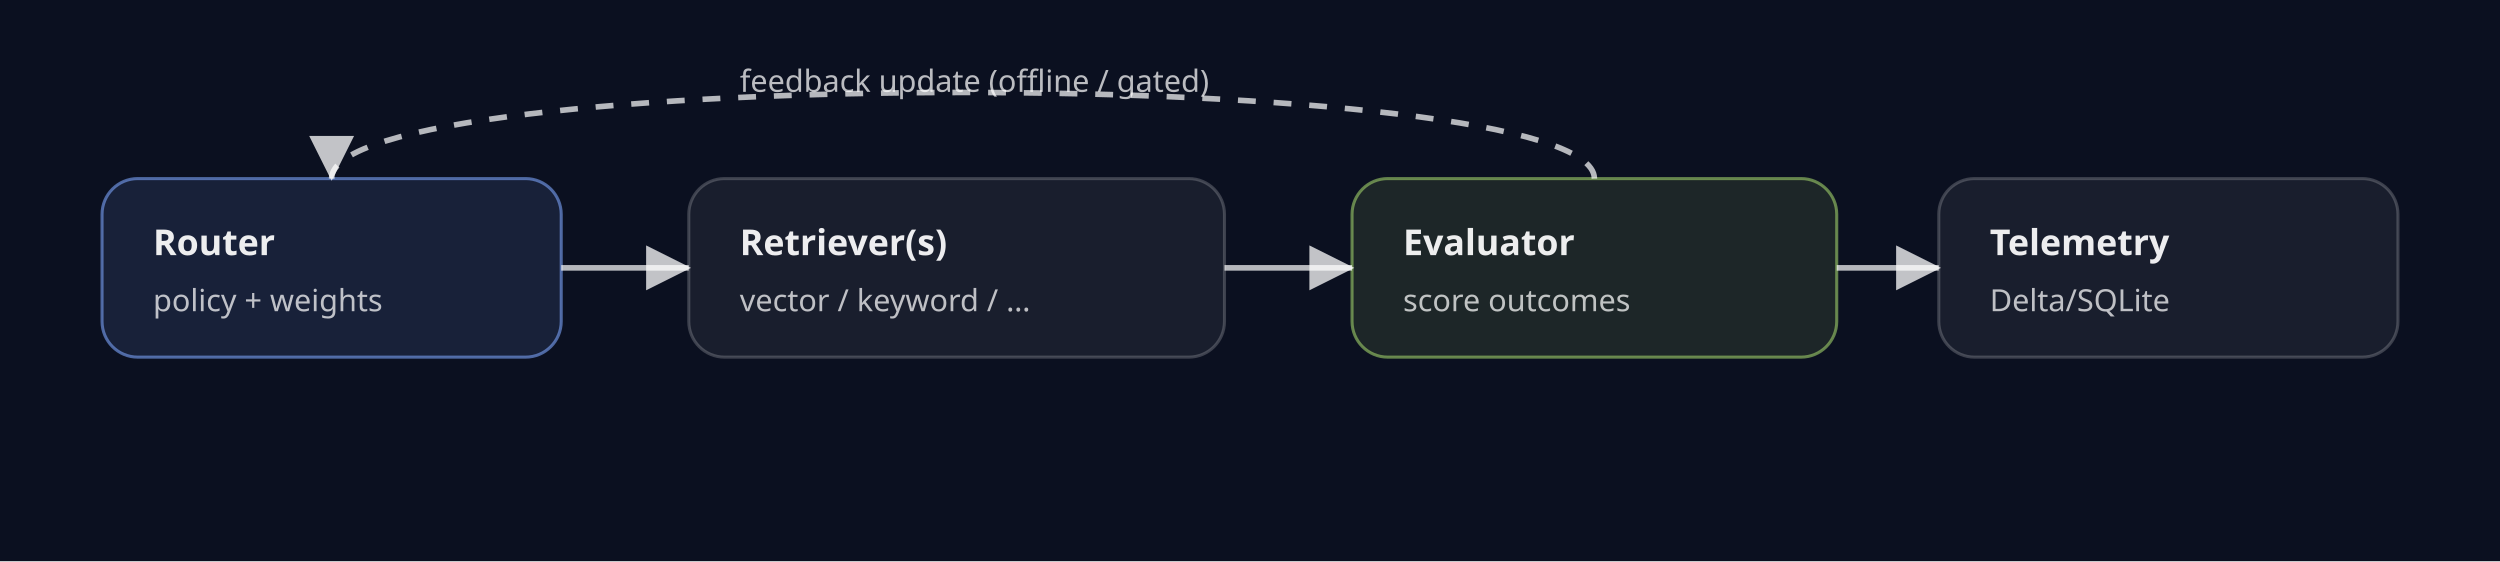
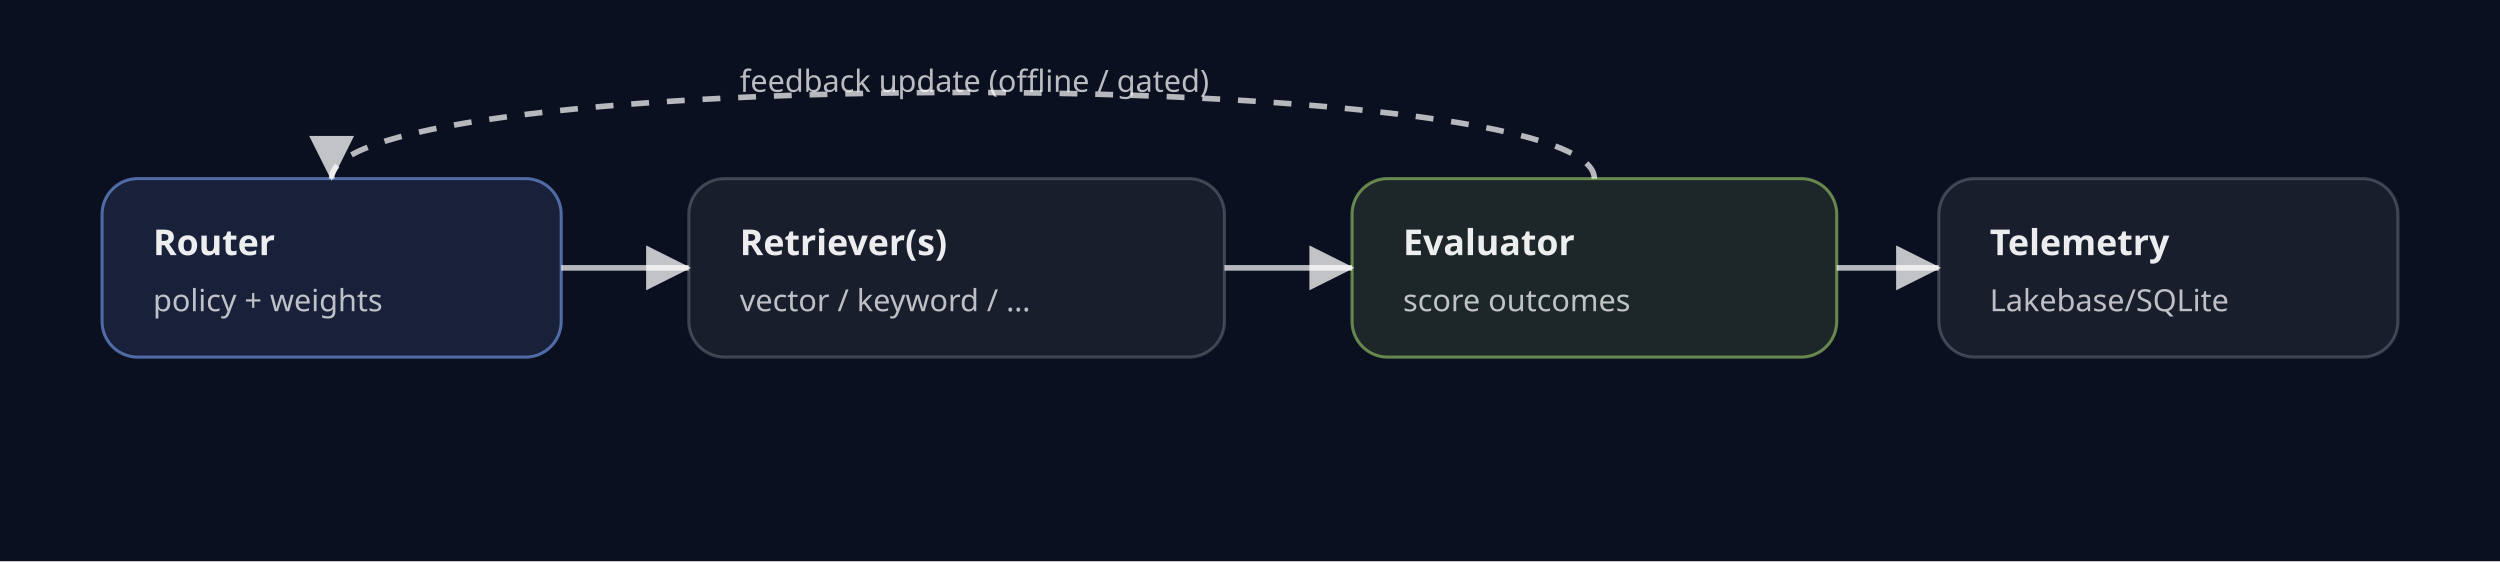
<svg xmlns="http://www.w3.org/2000/svg" viewBox="0 0 980 220" width="980" height="220" role="img" aria-label="Retrieval routing feedback loop diagram">
  <defs>
    <marker id="arrow" viewBox="0 0 10 10" refX="9.5" refY="5" markerWidth="8" markerHeight="8" orient="auto-start-reverse">
      <path d="M 0 0 L 10 5 L 0 10 z" fill="rgba(255,255,255,0.75)" />
    </marker>
    <style>
      .bg { fill: #0b1020; }
      .box { fill: rgba(255,255,255,0.06); stroke: rgba(255,255,255,0.20); stroke-width: 1.2; }
      .accent { fill: rgba(122,162,247,0.12); stroke: rgba(122,162,247,0.60); stroke-width: 1.2; }
      .good { fill: rgba(158,206,106,0.12); stroke: rgba(158,206,106,0.60); stroke-width: 1.2; }
      .label { fill: rgba(255,255,255,0.92); font: 650 14px ui-sans-serif, system-ui; }
      .small { fill: rgba(255,255,255,0.72); font: 12px ui-sans-serif, system-ui; }
      .arrow { stroke: rgba(255,255,255,0.70); stroke-width: 2.2; fill: none; marker-end: url(#arrow); }
      .dashed { stroke-dasharray: 7 7; }
    </style>
  </defs>
  <rect class="bg" x="0" y="0" width="980" height="220" />
  <rect class="accent" x="40" y="70" width="180" height="70" rx="14" />
  <text class="label" x="60" y="100">Router</text>
  <text class="small" x="60" y="122">policy + weights</text>
  <rect class="box" x="270" y="70" width="210" height="70" rx="14" />
  <text class="label" x="290" y="100">Retriever(s)</text>
  <text class="small" x="290" y="122">vector / keyword / …</text>
  <rect class="good" x="530" y="70" width="190" height="70" rx="14" />
  <text class="label" x="550" y="100">Evaluator</text>
  <text class="small" x="550" y="122">score outcomes</text>
  <rect class="box" x="760" y="70" width="180" height="70" rx="14" />
  <text class="label" x="780" y="100">Telemetry</text>
-   <text class="small" x="780" y="122">Delta/SQLite</text>
+   <text class="small" x="780" y="122">Lakebase/SQLite</text>
  <path class="arrow" d="M 220 105 L 270 105" />
  <path class="arrow" d="M 480 105 L 530 105" />
  <path class="arrow" d="M 720 105 L 760 105" />
  <path class="arrow dashed" d="M 625 70 C 625 25 130 25 130 70" />
  <text class="small" x="290" y="36">feedback update (offline / gated)</text>
</svg>
